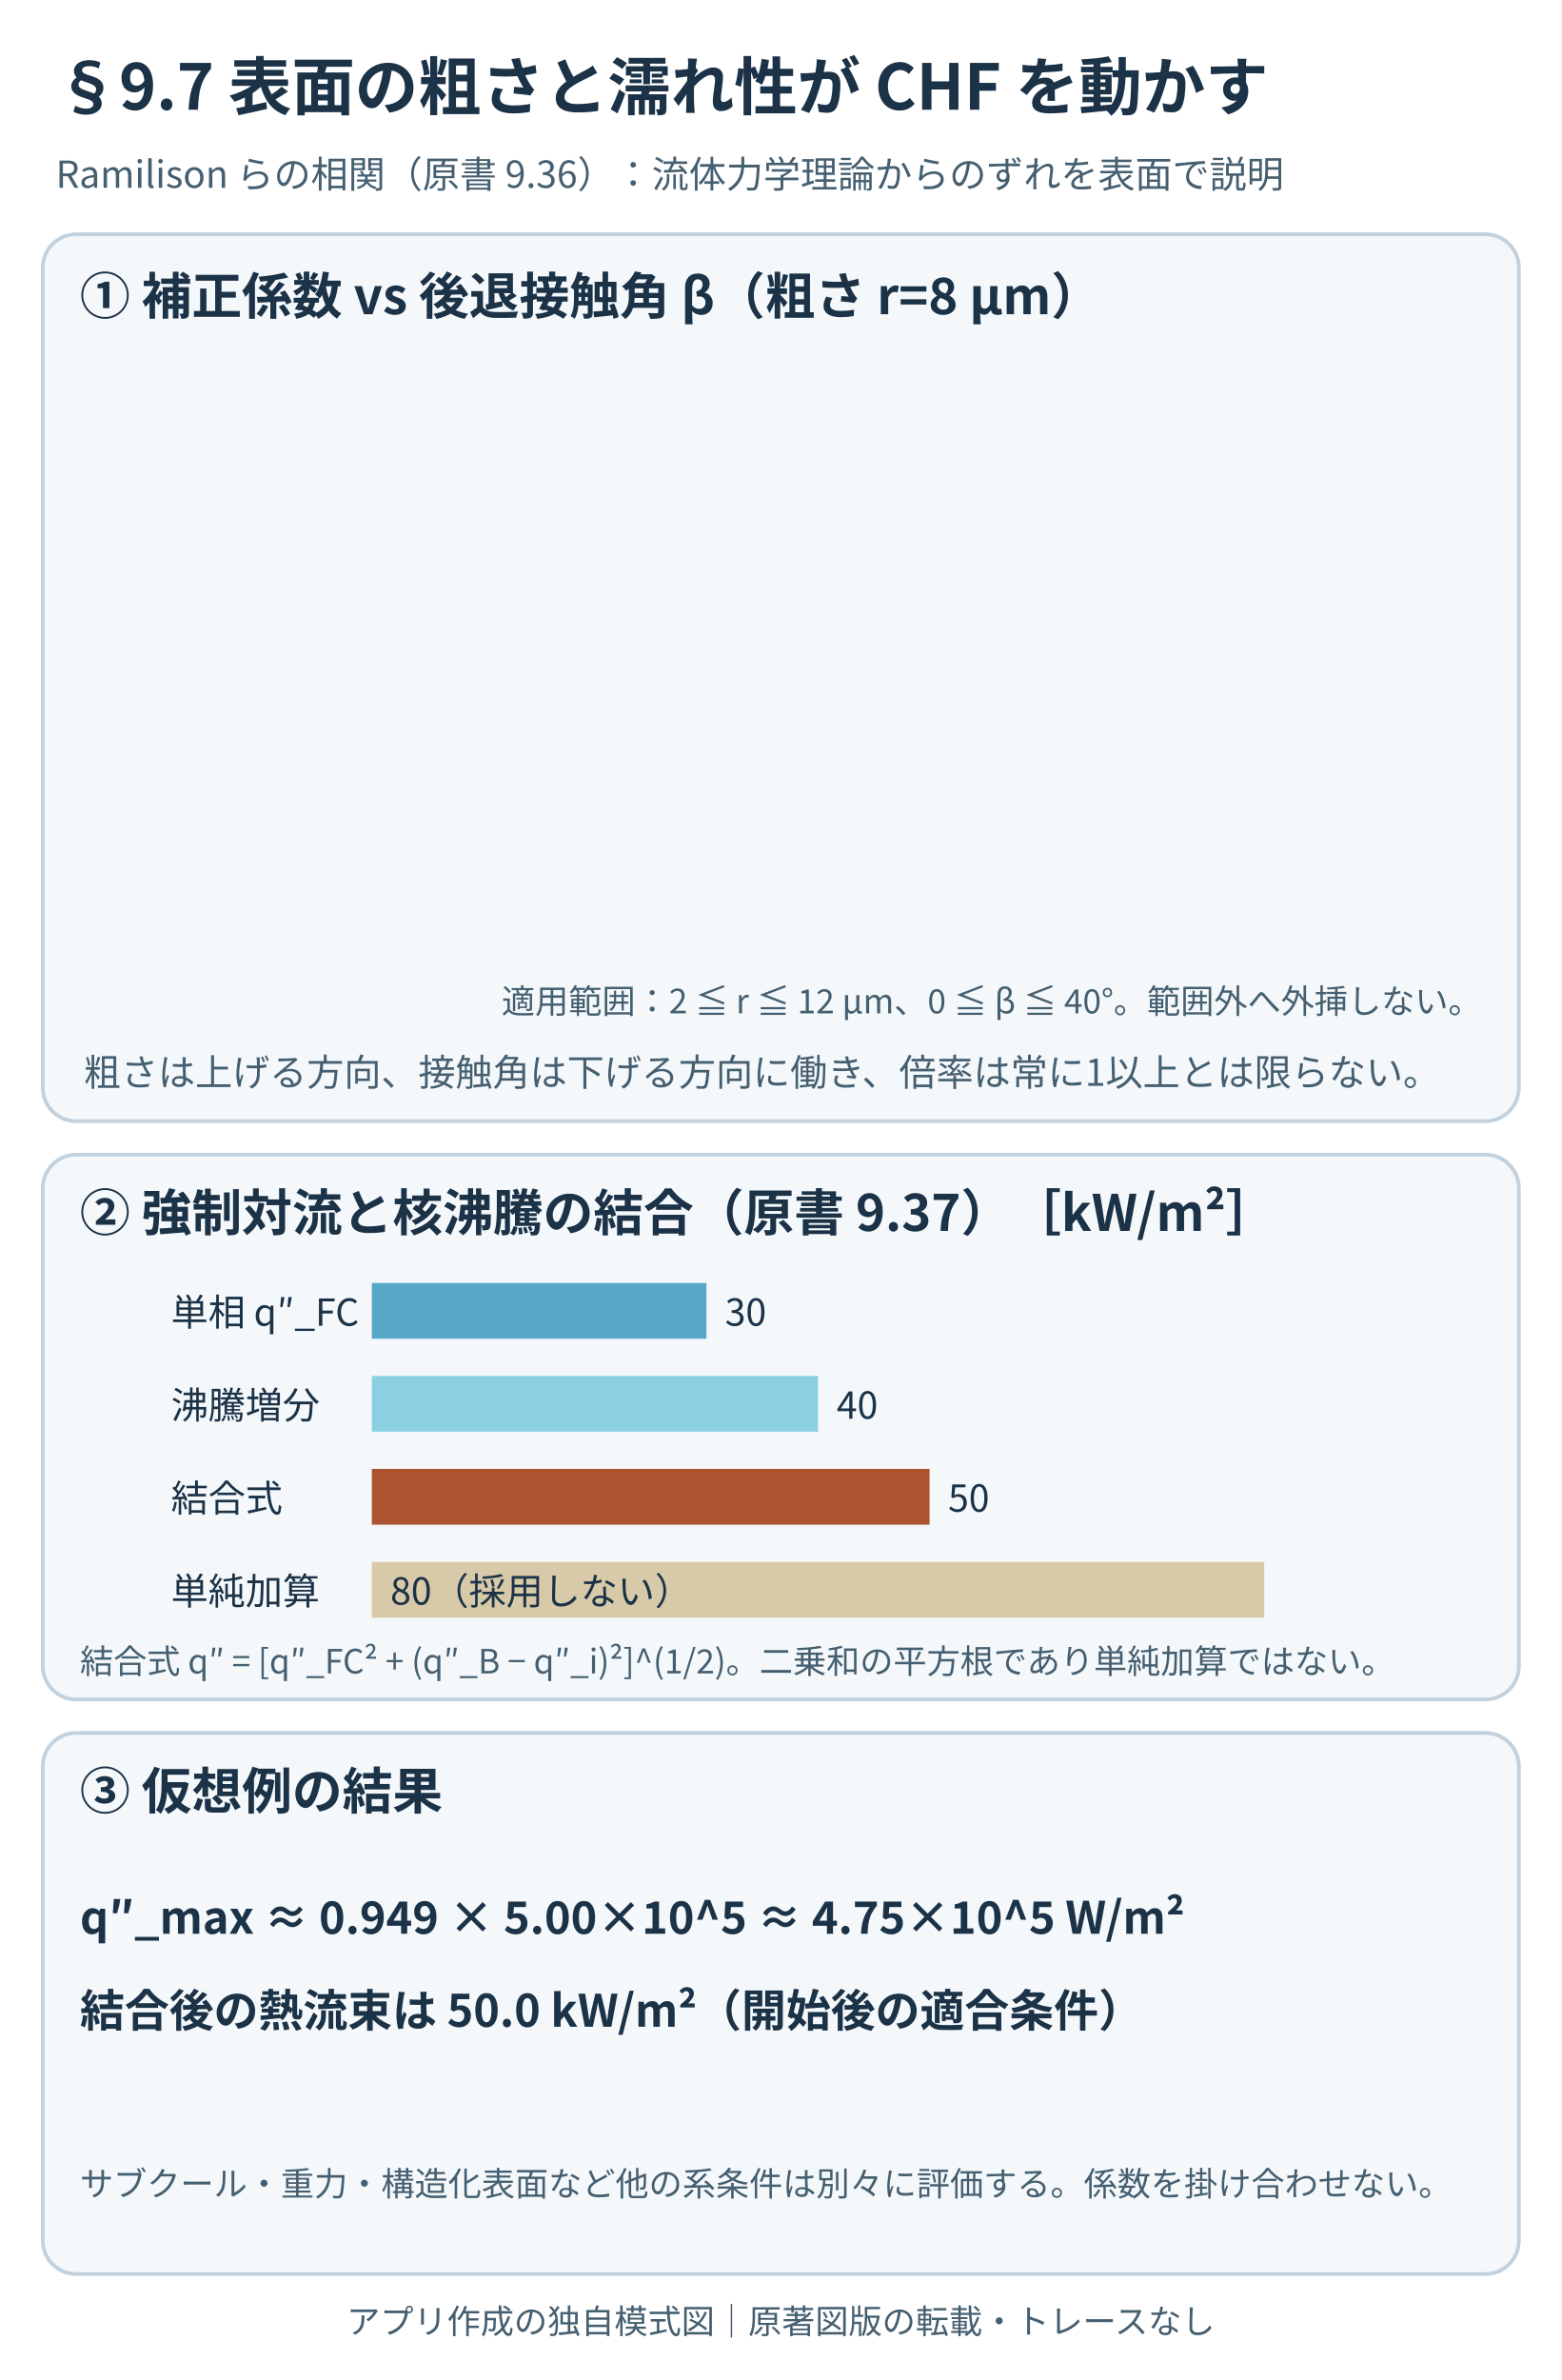
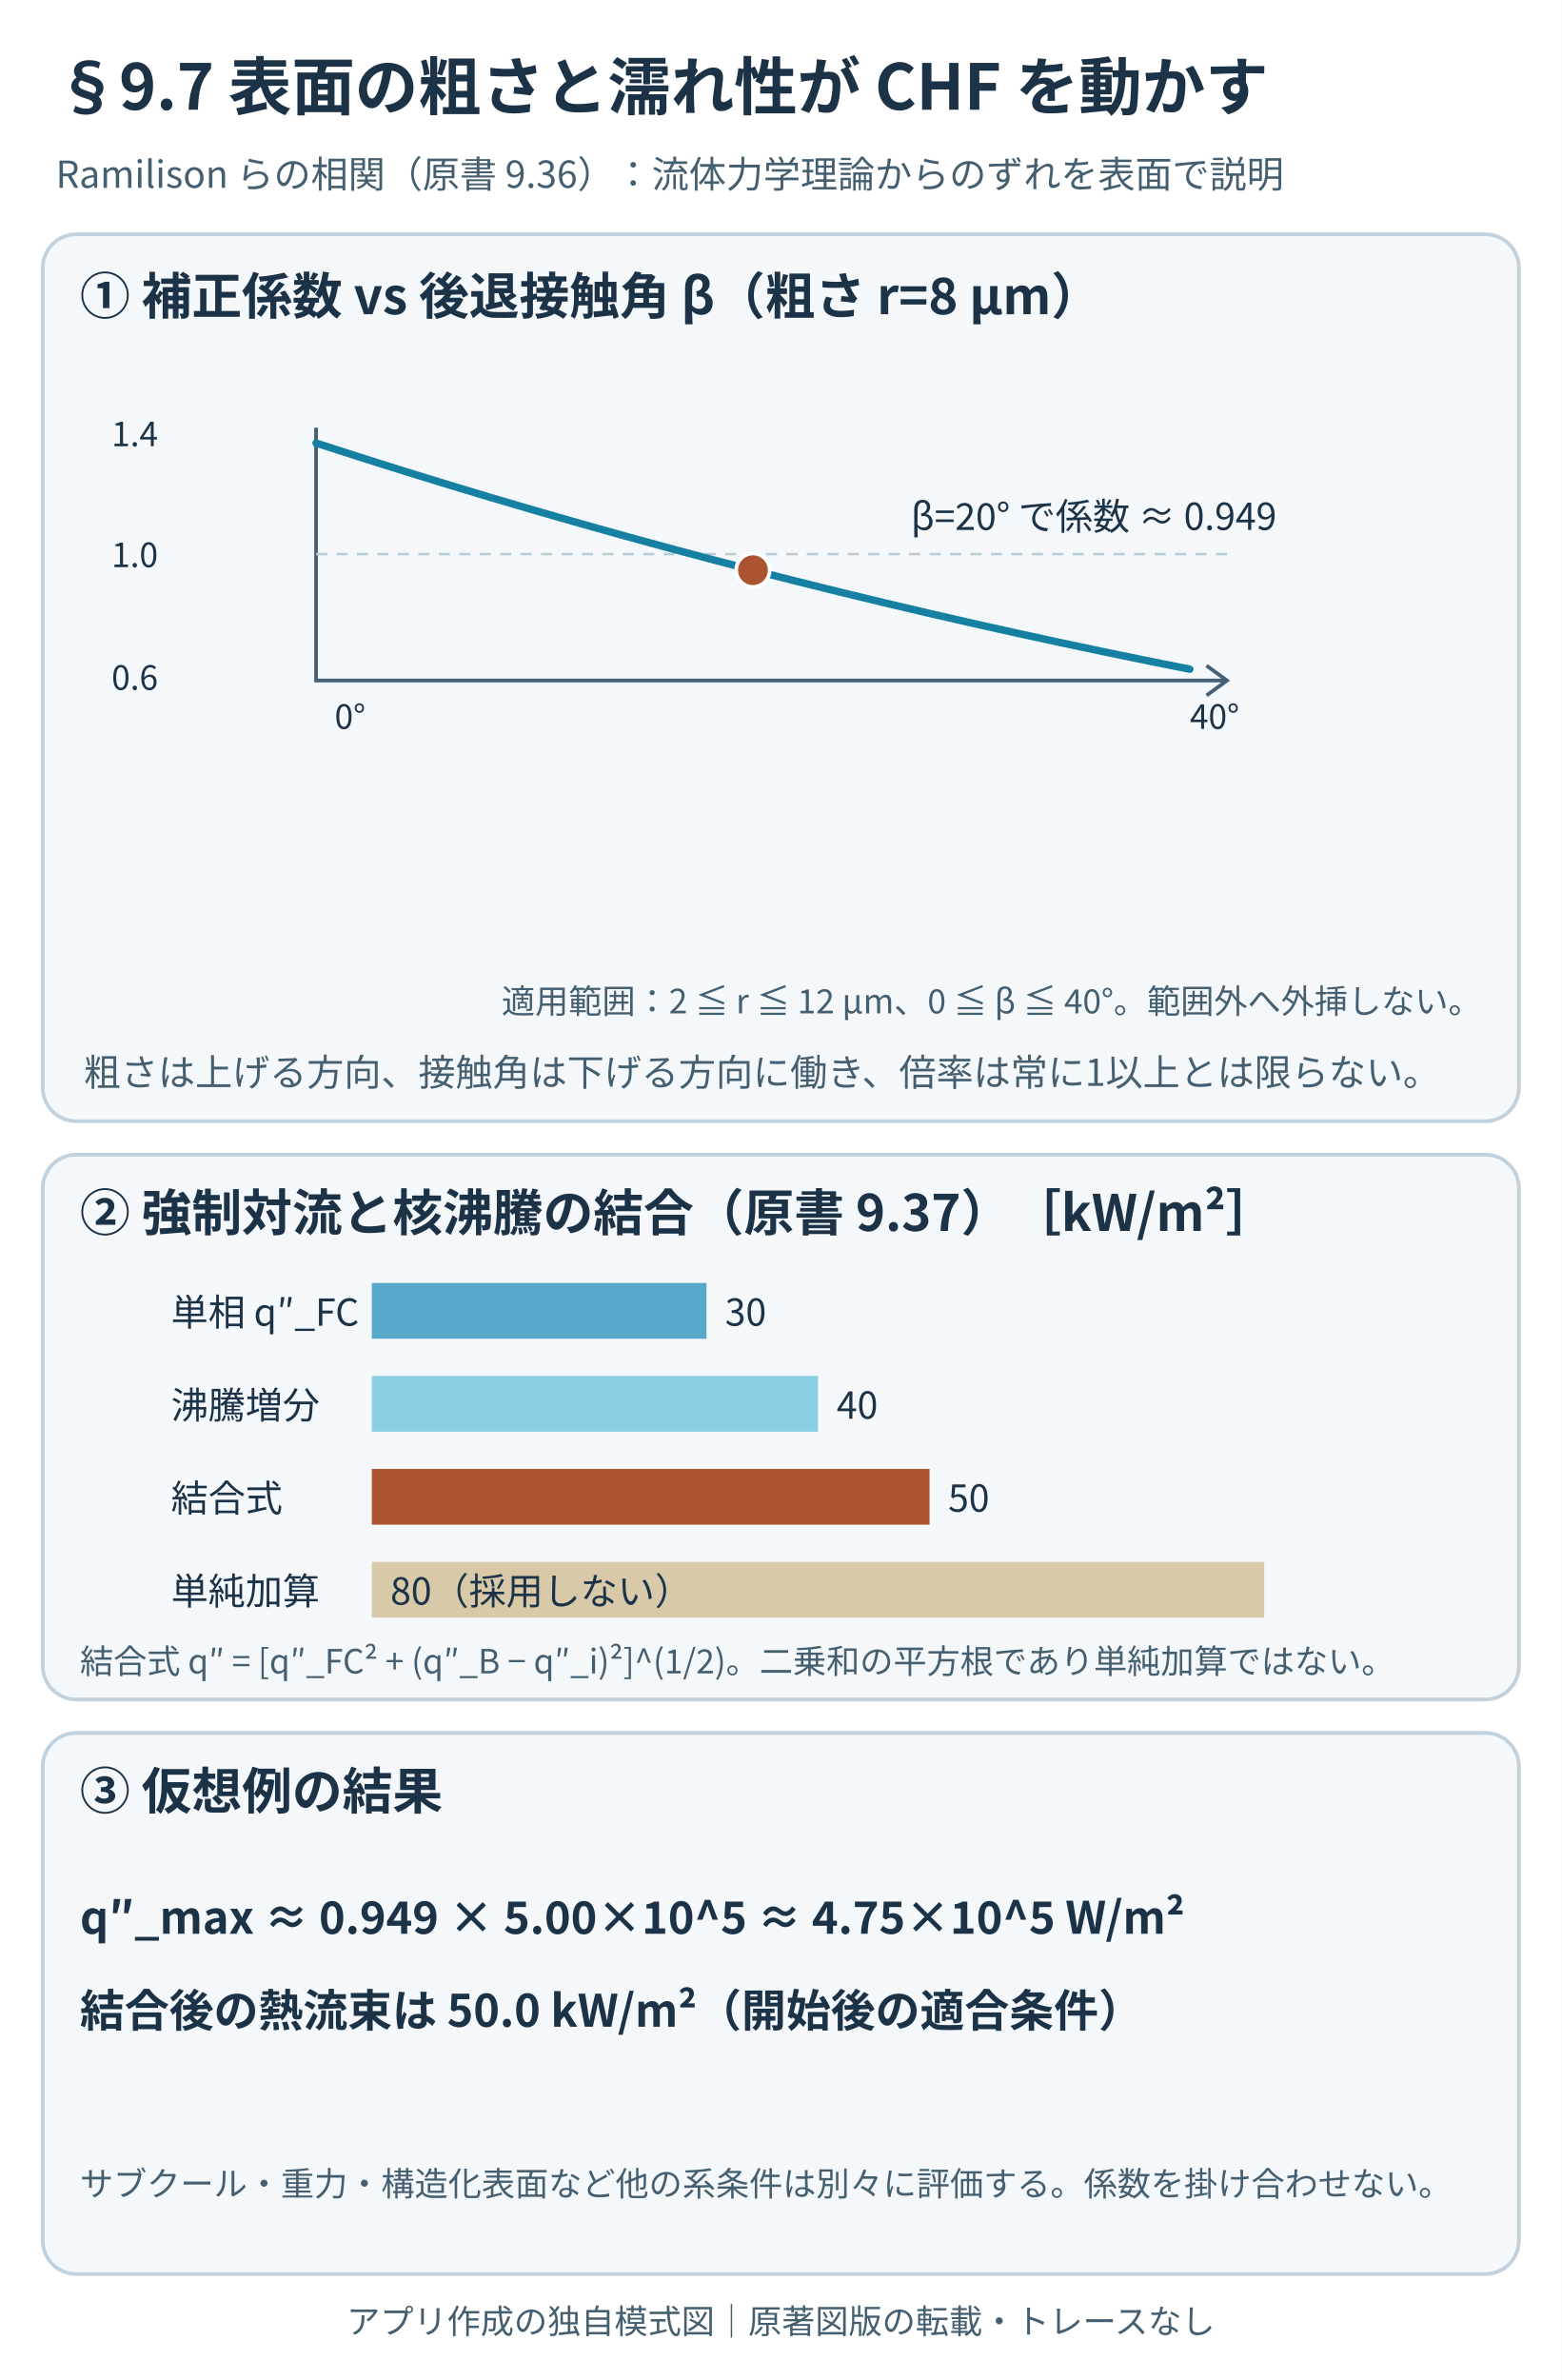
<svg xmlns="http://www.w3.org/2000/svg" width="840" height="1280" viewBox="0 0 840 1280" role="img" aria-labelledby="surf-title surf-desc" style="max-width:100%" data-origin="original-app-diagram" data-lesson="9.7" data-q-max-z="500000" data-roughness-um="8" data-angle-deg="20" data-factor="0.949065966755" data-q-max="474532.983378" data-q-fc="30" data-q-b="50" data-q-i="10" data-q-combined="50" data-q-naive="80" data-model="ramilison-bergles-rohsenow">
  <style>
text{font-family:'Noto Sans CJK JP','Hiragino Kaku Gothic ProN',sans-serif;font-size:22px}
.bg{fill:#fff}.panel{fill:#f4f8fb;stroke:#c2d1de;stroke-width:2}.ink{fill:#1b3247}.muted{fill:#455f70}
.axis{fill:none;stroke:#466176;stroke-width:2}.guide{fill:none;stroke:#b7cbd9;stroke-width:1.3;stroke-dasharray:6 5}
.graph{fill:none;stroke:#1680a3;stroke-width:4;stroke-linecap:round;stroke-linejoin:round}
.title{font-size:34px;font-weight:750}.section{font-size:27px;font-weight:700}.small{font-size:20px}.micro{font-size:18px}.eq{font-size:24px;font-weight:650}
.point{fill:#ac542f;stroke:#fff;stroke-width:2}.barA{fill:#57a8c9}.barB{fill:#8bd0e2}.barC{fill:#ac542f}.barD{fill:#d8c9a8}
@media(prefers-color-scheme:dark){.bg{fill:#111b27}.panel{fill:#1e2e3e;stroke:#69869a}.ink{fill:#edf5fc}.muted{fill:#c7d9e6}.axis{stroke:#c0dbea}.guide{stroke:#627c8e}.graph{stroke:#8bdcf4}.point{fill:#ffb38c}.barA{fill:#2b6c8c}.barB{fill:#285d74}.barC{fill:#ffb38c}.barD{fill:#6b5d40}}
</style>
  <rect class="bg" width="840" height="1280" />
  <text class="title ink" x="30" y="59">§9.7 表面の粗さと濡れ性が CHF を動かす</text>
  <text class="small muted" x="30" y="101">Ramilison らの相関（原書 9.36）：流体力学理論からのずれを表面で説明</text>
  <rect class="panel" x="23" y="126" width="794" height="477" rx="18" />
  <text class="section ink" x="43" y="169">① 補正係数 vs 後退接触角 β（粗さ r=8 μm）</text>
-   <path class="axis" d="M170 690 V826 H660 M649 818 L660 826 L649 834" />
-   <path class="guide" d="M170 758.0 H660" />
-   <path id="factor-curve" class="graph" d="M 170.000 698.278 L 193.500 705.850 L 217.000 713.255 L 240.500 720.493 L 264.000 727.566 L 287.500 734.477 L 311.000 741.227 L 334.500 747.819 L 358.000 754.253 L 381.500 760.533 L 405.000 766.659 L 428.500 772.634 L 452.000 778.459 L 475.500 784.138 L 499.000 789.670 L 522.500 795.059 L 546.000 800.306 L 569.500 805.413 L 593.000 810.382 L 616.500 815.215 L 640.000 819.914" />
-   <circle id="factor-point" class="point" cx="405.000" cy="766.659" r="9" />
-   <text class="small ink" x="490" y="745">β=20° で係数 ≈ 0.949</text>
-   <text x="60" y="700" class="micro ink">1.4</text>
-   <text x="60" y="765" class="micro ink">1.0</text>
-   <text x="60" y="831" class="micro ink">0.6</text>
-   <text x="180" y="852" class="micro ink">0°</text>
-   <text x="640" y="852" class="micro ink">40°</text>
+   <path class="axis" d="M170 230 V366 H660 M649 358 L660 366 L649 374" />
+   <path class="guide" d="M170 298.0 H660" />
+   <path id="factor-curve" class="graph" d="M 170.000 238.278 L 193.500 245.850 L 217.000 253.255 L 240.500 260.493 L 264.000 267.566 L 287.500 274.477 L 311.000 281.227 L 334.500 287.819 L 358.000 294.253 L 381.500 300.533 L 405.000 306.659 L 428.500 312.634 L 452.000 318.459 L 475.500 324.138 L 499.000 329.670 L 522.500 335.059 L 546.000 340.306 L 569.500 345.413 L 593.000 350.382 L 616.500 355.215 L 640.000 359.914" />
+   <circle id="factor-point" class="point" cx="405.000" cy="306.659" r="9" />
+   <text class="small ink" x="490" y="285">β=20° で係数 ≈ 0.949</text>
+   <text x="60" y="240" class="micro ink">1.4</text>
+   <text x="60" y="305" class="micro ink">1.0</text>
+   <text x="60" y="371" class="micro ink">0.6</text>
+   <text x="180" y="392" class="micro ink">0°</text>
+   <text x="640" y="392" class="micro ink">40°</text>
  <text x="797" y="545" text-anchor="end" class="micro muted">適用範囲：2 ≦ r ≦ 12 μm、0 ≦ β ≦ 40°。範囲外へ外挿しない。</text>
  <text class="small muted" x="45" y="584">粗さは上げる方向、接触角は下げる方向に働き、倍率は常に1以上とは限らない。</text>
  <rect class="panel" x="23" y="621" width="794" height="293" rx="18" />
  <text class="section ink" x="43" y="662">② 強制対流と核沸騰の結合（原書 9.37）［kW/m²］</text>
  <rect class="barA" x="200" y="690" width="180.0" height="30" />
  <text class="small ink" x="92" y="713">単相 q″_FC</text>
  <text class="small ink" x="390.0" y="713">30</text>
  <rect class="barB" x="200" y="740" width="240.0" height="30" />
  <text class="small ink" x="92" y="763">沸騰増分</text>
  <text class="small ink" x="450.0" y="763">40</text>
  <rect class="barC" x="200" y="790" width="300.0" height="30" />
  <text class="small ink" x="92" y="813">結合式</text>
  <text class="small ink" x="510.0" y="813">50</text>
  <rect class="barD" x="200" y="840" width="480.0" height="30" />
  <text class="small ink" x="92" y="863">単純加算</text>
  <text class="small ink" x="210" y="863">80（採用しない）</text>
  <text class="micro muted" x="43" y="900">結合式 q″ = [q″_FC² + (q″_B − q″_i)²]^(1/2)。二乗和の平方根であり単純加算ではない。</text>
  <rect class="panel" x="23" y="932" width="794" height="291" rx="18" />
  <text class="section ink" x="43" y="973">③ 仮想例の結果</text>
  <text class="eq ink" x="43" y="1040">q″_max ≈ 0.949 × 5.00×10^5 ≈ 4.75×10^5 W/m²</text>
  <text class="eq ink" x="43" y="1090">結合後の熱流束は 50.0 kW/m²（開始後の適合条件）</text>
  <text class="micro muted" x="43" y="1181">サブクール・重力・構造化表面など他の系条件は別々に評価する。係数を掛け合わせない。</text>
  <text class="micro muted" x="420" y="1255" text-anchor="middle">アプリ作成の独自模式図｜原著図版の転載・トレースなし</text>
</svg>
